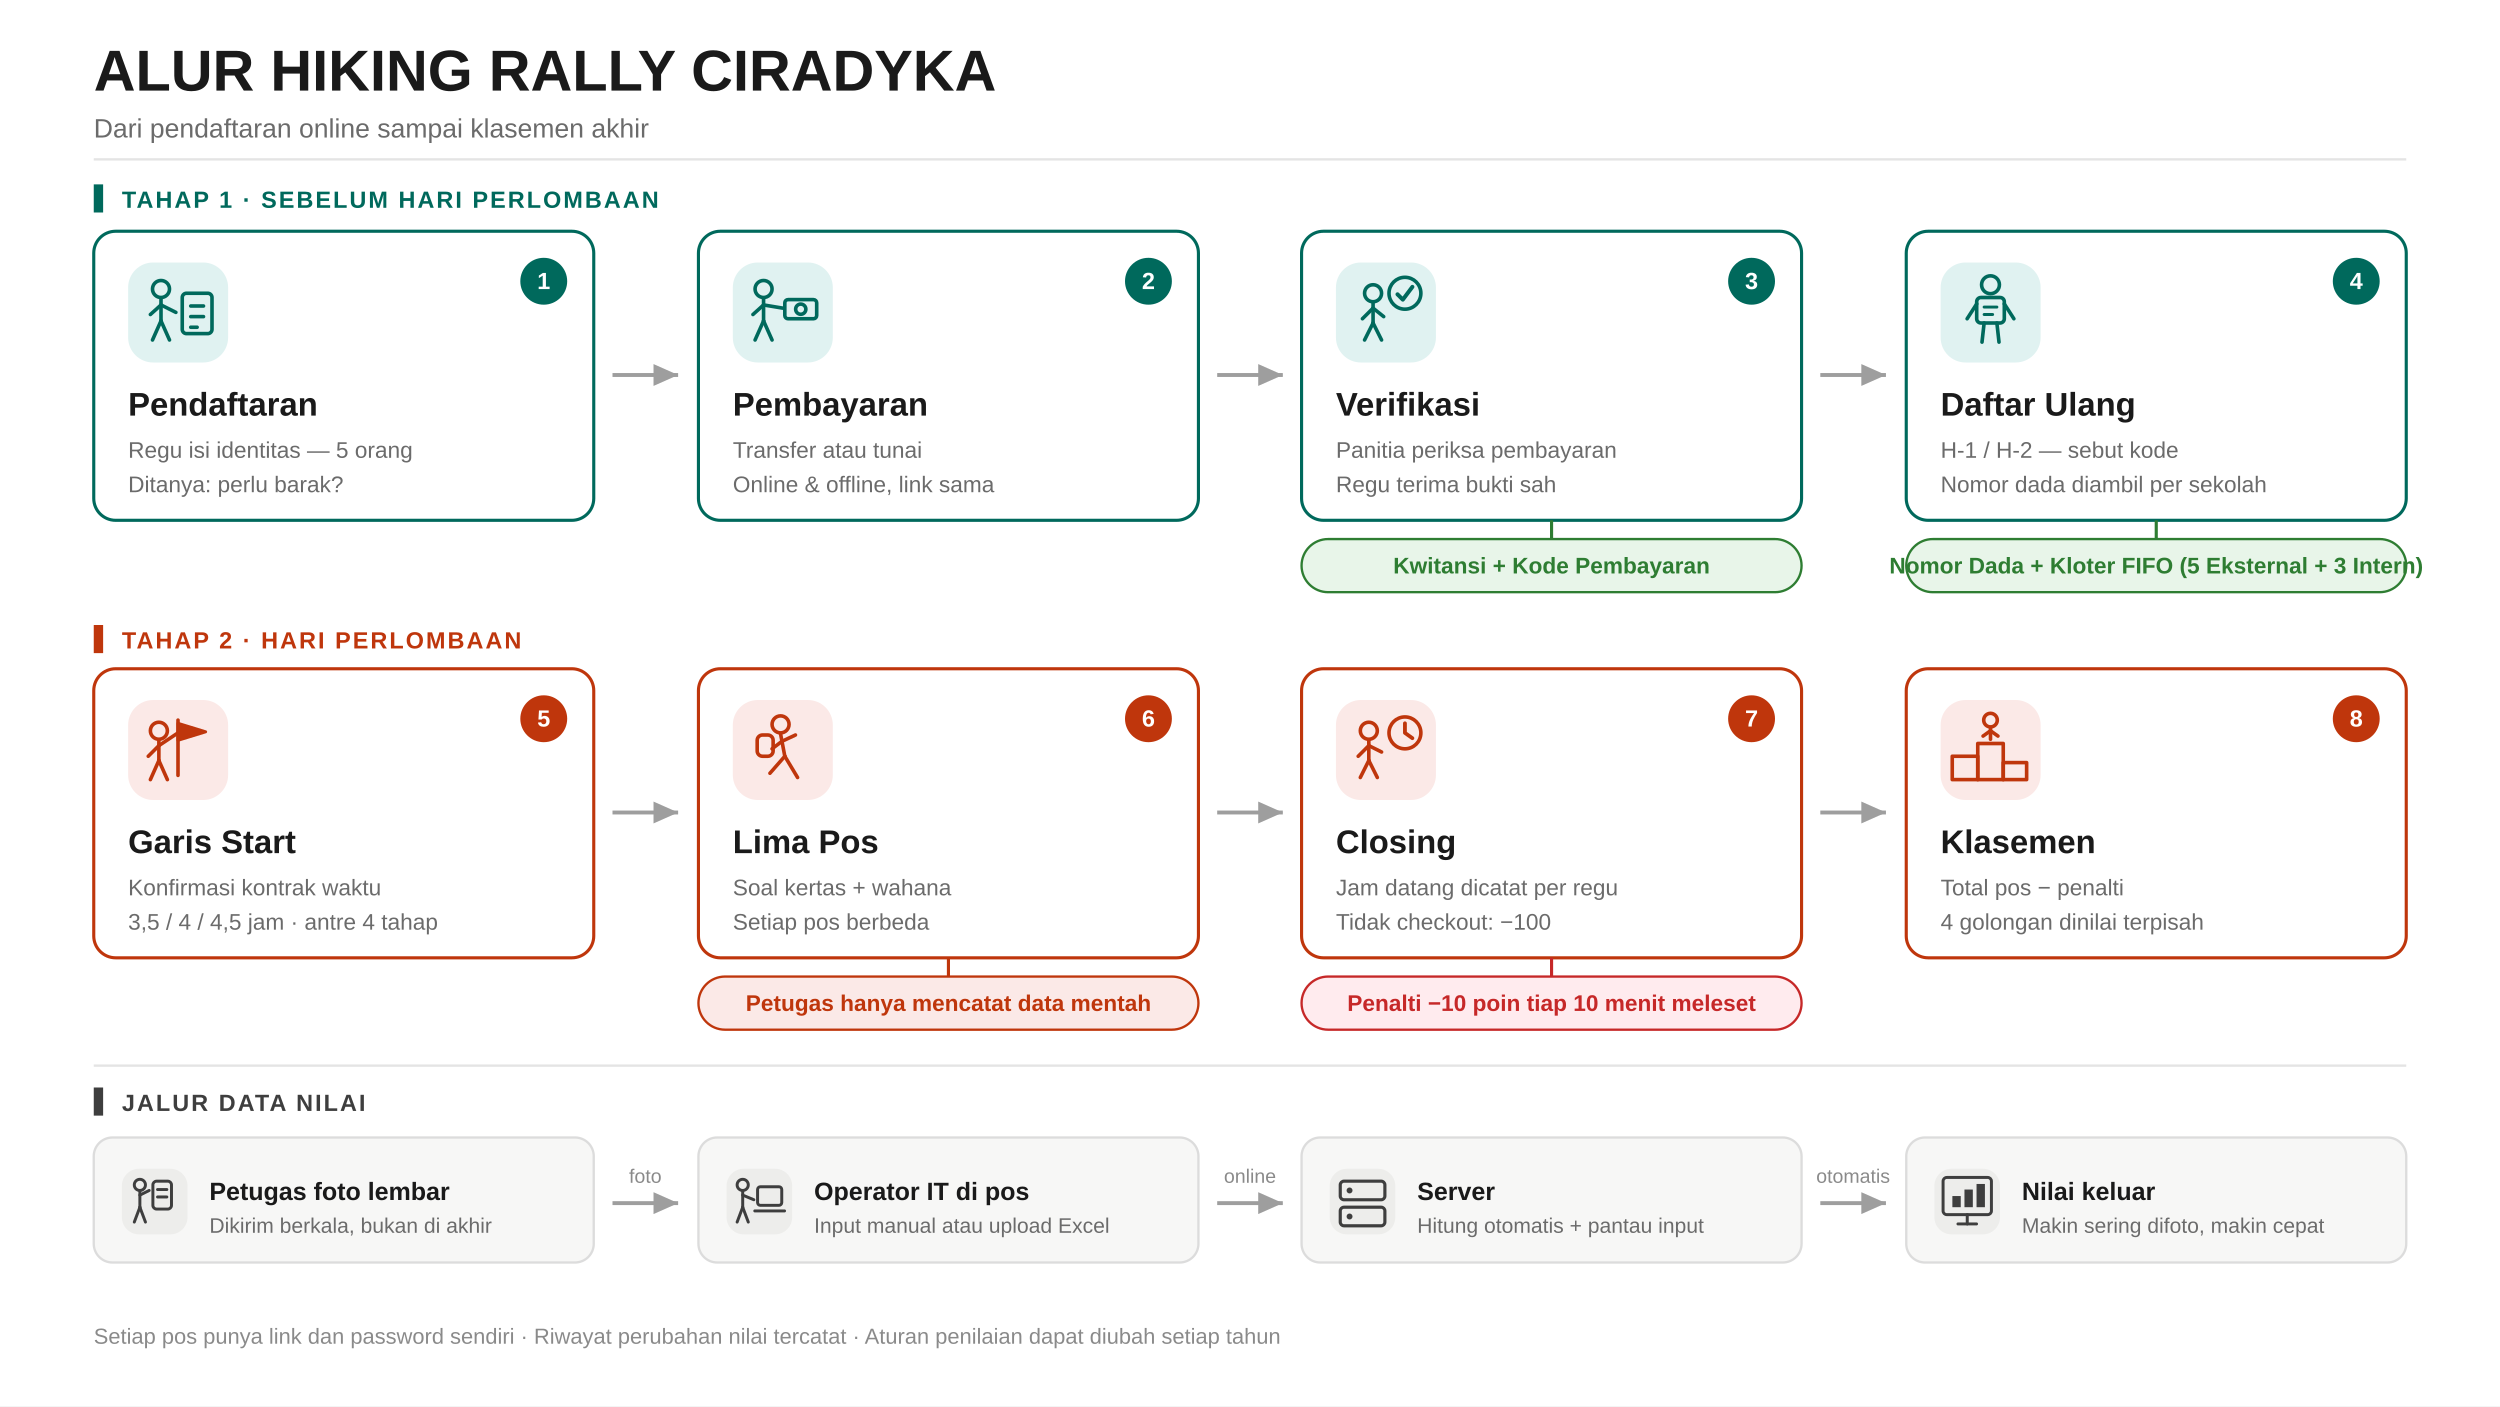
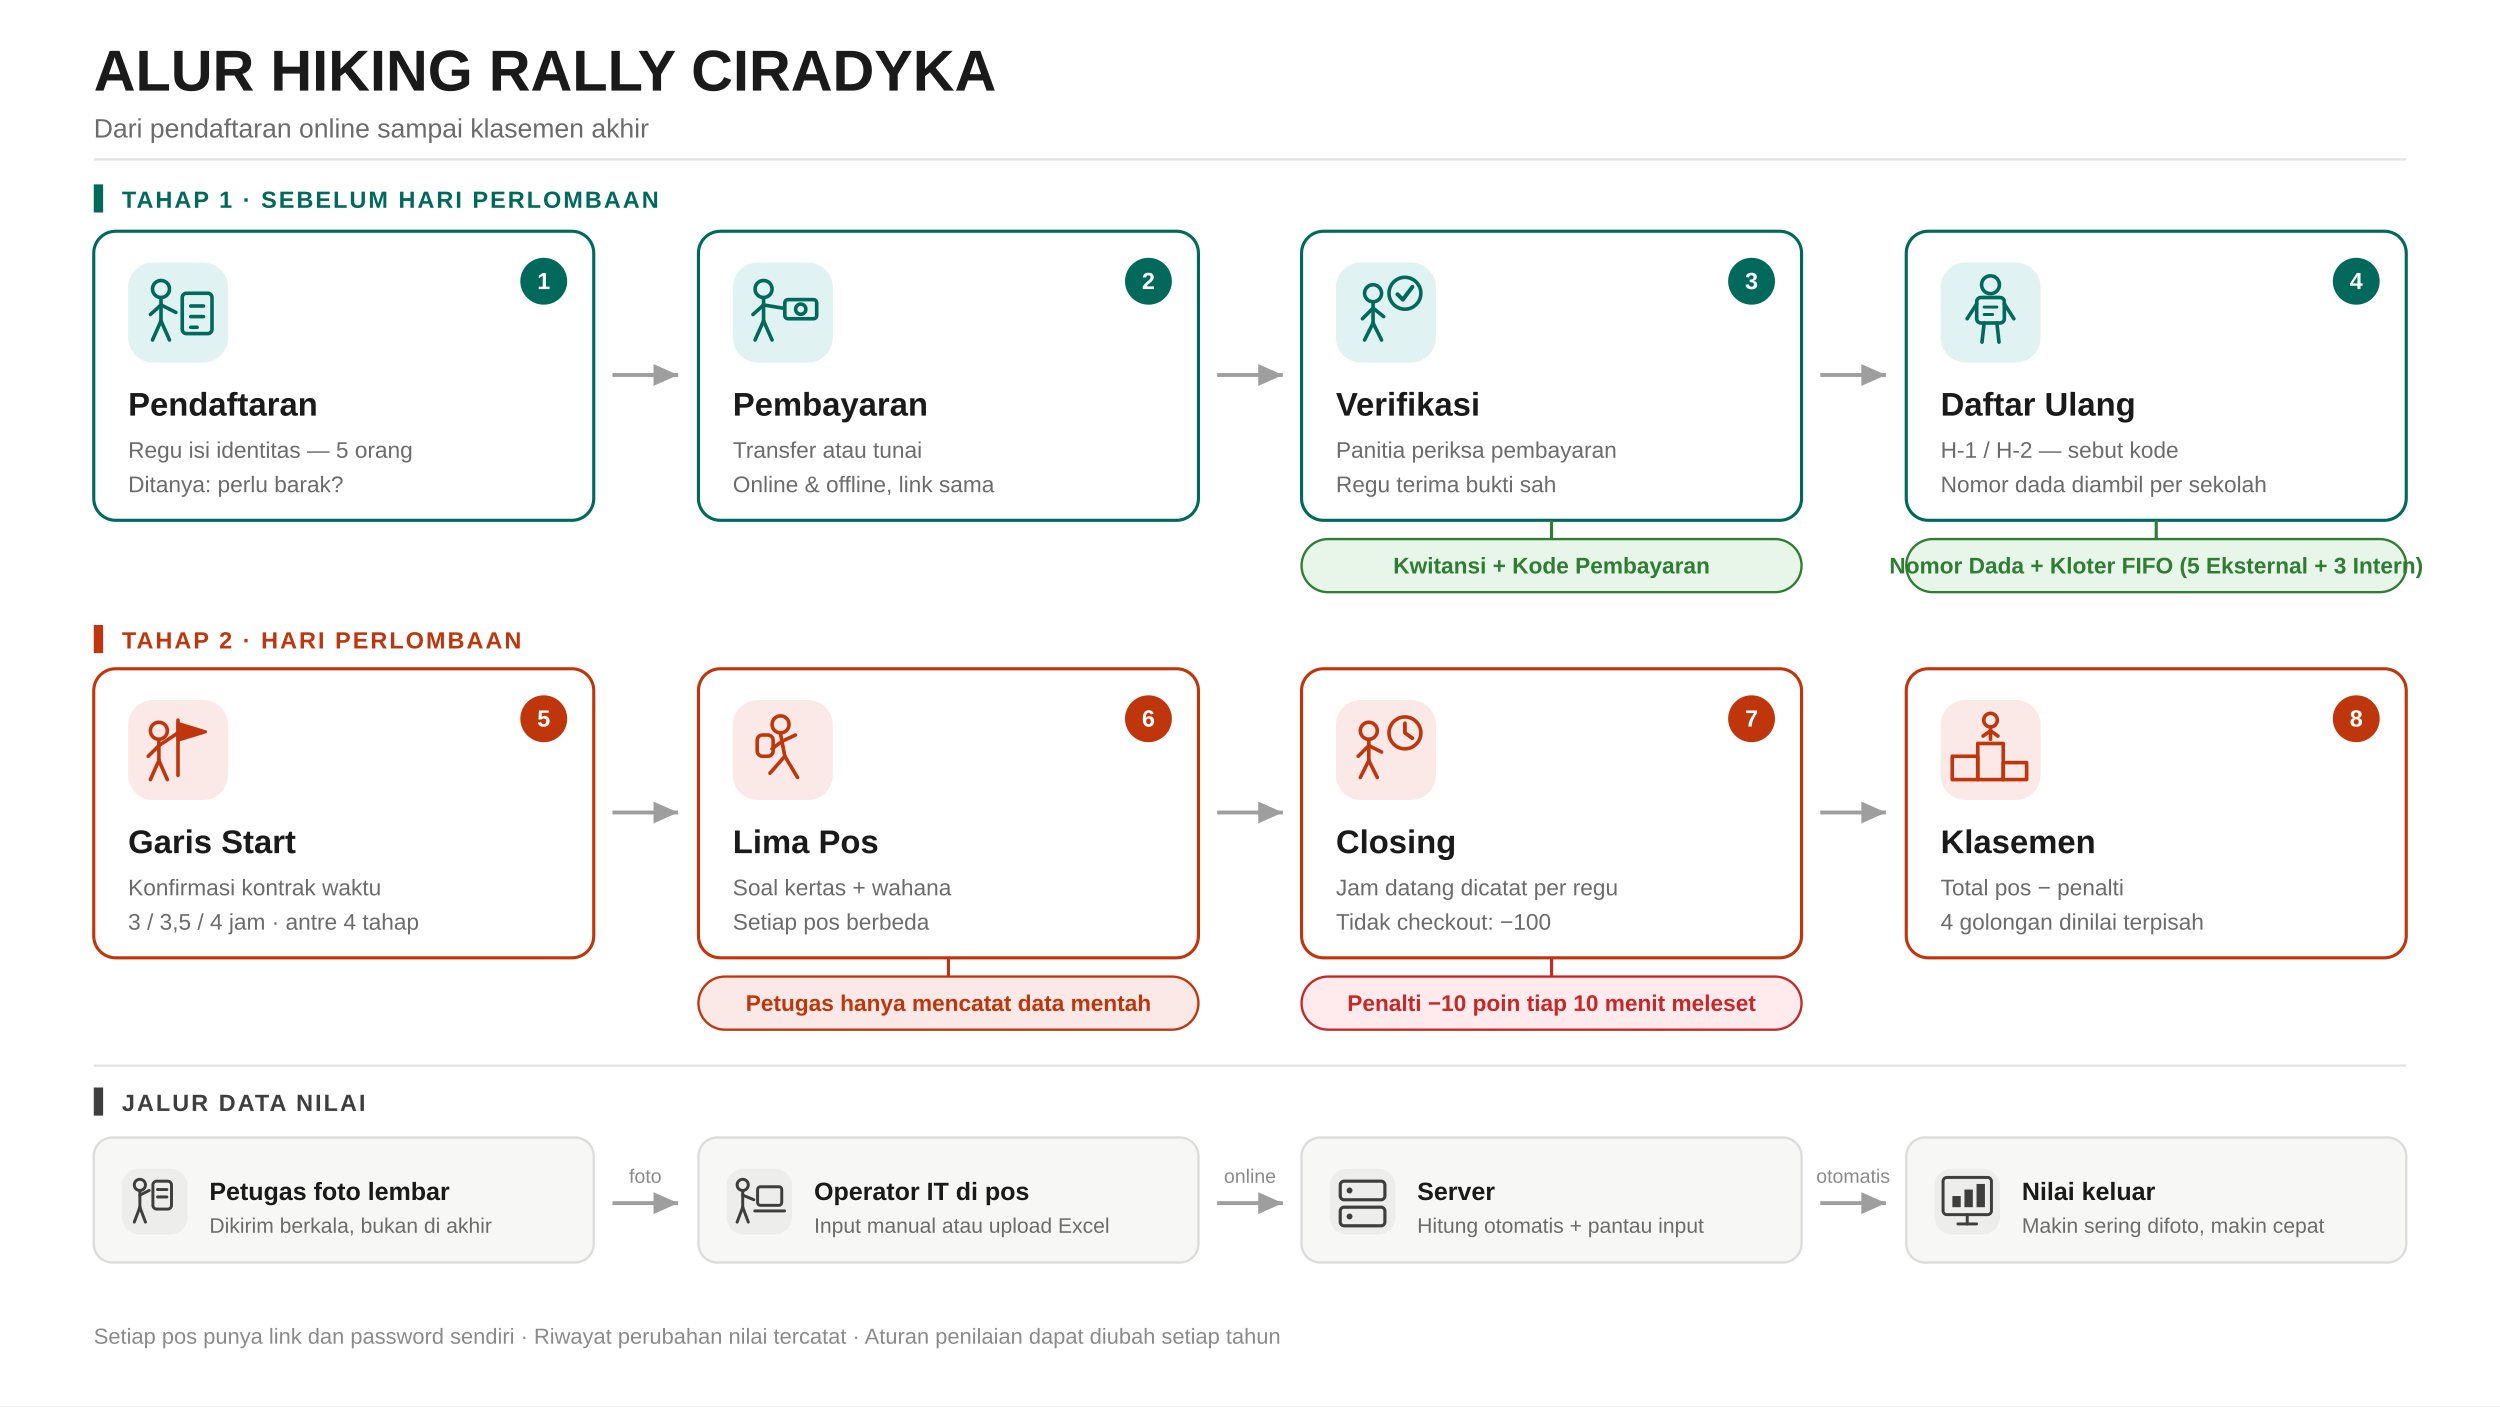
<svg xmlns="http://www.w3.org/2000/svg" viewBox="0 0 1600 900" width="1600" height="900" role="img" aria-label="Alur Hiking Rally Ciradyka dari pendaftaran online sampai klasemen akhir, dalam delapan tahap">
  <defs>
    <marker id="ar" viewBox="0 0 10 10" refX="9" refY="5" markerWidth="7" markerHeight="7" orient="auto-start-reverse">
      <path d="M0,1 L9,5 L0,9 Z" fill="#9E9E9E" />
    </marker>
  </defs>
  <rect width="1600" height="900" fill="#FFFFFF" />
  <g font-family="Segoe UI, Calibri, Arial, sans-serif">
    <text x="60" y="58" font-size="37" font-weight="700" fill="#1A1A1A">ALUR HIKING RALLY CIRADYKA</text>
    <text x="60" y="88" font-size="17" fill="#6B6B6B">Dari pendaftaran online sampai klasemen akhir</text>
    <line x1="60" y1="102" x2="1540" y2="102" stroke="#E4E4E4" stroke-width="1.5" />
    <rect x="60" y="118" width="6" height="18" fill="#00695C" />
    <text x="78" y="133" font-size="15" font-weight="700" fill="#00695C" letter-spacing="1.3">TAHAP 1  ·  SEBELUM HARI PERLOMBAAN</text>
    <g>
      <rect x="60" y="148" width="320" height="185" rx="14" fill="#FFFFFF" stroke="#00695C" stroke-width="2" />
      <rect x="82" y="168" width="64" height="64" rx="16" fill="#E0F2F1" />
      <g transform="translate(84,170) scale(1.36)" stroke="#00695C" fill="none" stroke-width="1.7" stroke-linecap="round" stroke-linejoin="round">
        <circle cx="14" cy="11" r="4" />
        <path d="M14,15.5 V26" />
        <path d="M14,18.5 L9,23" />
        <path d="M14,18.5 L21,22" />
        <path d="M14,26 L10,35" />
        <path d="M14,26 L18,35" />
        <rect x="24" y="13" width="14" height="19" rx="2" />
        <path d="M28,19 H34" />
        <path d="M28,24 H34" />
        <path d="M28,29 H31" />
      </g>
      <circle cx="348" cy="180" r="15" fill="#00695C" />
      <text x="348" y="185" font-size="15" font-weight="700" fill="#FFFFFF" text-anchor="middle">1</text>
      <text x="82" y="266" font-size="21" font-weight="700" fill="#1A1A1A">Pendaftaran</text>
      <text x="82" y="293" font-size="14.5" fill="#6B6B6B">Regu isi identitas — 5 orang</text>
      <text x="82" y="315" font-size="14.5" fill="#6B6B6B">Ditanya: perlu barak?</text>
    </g>
    <g>
      <rect x="447" y="148" width="320" height="185" rx="14" fill="#FFFFFF" stroke="#00695C" stroke-width="2" />
      <rect x="469" y="168" width="64" height="64" rx="16" fill="#E0F2F1" />
      <g transform="translate(471,170) scale(1.36)" stroke="#00695C" fill="none" stroke-width="1.7" stroke-linecap="round" stroke-linejoin="round">
        <circle cx="13" cy="11" r="4" />
        <path d="M13,15.5 V26" />
        <path d="M13,18.5 L8,23" />
        <path d="M13,18.5 L22,20" />
        <path d="M13,26 L9,35" />
        <path d="M13,26 L17,35" />
        <rect x="23" y="16" width="15" height="9" rx="1.5" />
        <circle cx="30.5" cy="20.5" r="2.4" />
      </g>
      <circle cx="735" cy="180" r="15" fill="#00695C" />
      <text x="735" y="185" font-size="15" font-weight="700" fill="#FFFFFF" text-anchor="middle">2</text>
      <text x="469" y="266" font-size="21" font-weight="700" fill="#1A1A1A">Pembayaran</text>
      <text x="469" y="293" font-size="14.5" fill="#6B6B6B">Transfer atau tunai</text>
      <text x="469" y="315" font-size="14.5" fill="#6B6B6B">Online &amp; offline, link sama</text>
    </g>
    <g>
      <rect x="833" y="148" width="320" height="185" rx="14" fill="#FFFFFF" stroke="#00695C" stroke-width="2" />
      <rect x="855" y="168" width="64" height="64" rx="16" fill="#E0F2F1" />
      <g transform="translate(857,170) scale(1.36)" stroke="#00695C" fill="none" stroke-width="1.7" stroke-linecap="round" stroke-linejoin="round">
        <circle cx="16" cy="13" r="4" />
        <path d="M16,17.5 V27" />
        <path d="M16,20 L11,25" />
        <path d="M16,20 L21,24" />
        <path d="M16,27 L12,35" />
        <path d="M16,27 L20,35" />
        <circle cx="31" cy="13" r="7.5" />
        <polyline points="27.5,13.5 30,16 34.5,10" stroke-width="1.9" />
      </g>
      <circle cx="1121" cy="180" r="15" fill="#00695C" />
      <text x="1121" y="185" font-size="15" font-weight="700" fill="#FFFFFF" text-anchor="middle">3</text>
      <text x="855" y="266" font-size="21" font-weight="700" fill="#1A1A1A">Verifikasi</text>
      <text x="855" y="293" font-size="14.5" fill="#6B6B6B">Panitia periksa pembayaran</text>
      <text x="855" y="315" font-size="14.5" fill="#6B6B6B">Regu terima bukti sah</text>
    </g>
    <g>
      <rect x="1220" y="148" width="320" height="185" rx="14" fill="#FFFFFF" stroke="#00695C" stroke-width="2" />
      <rect x="1242" y="168" width="64" height="64" rx="16" fill="#E0F2F1" />
      <g transform="translate(1244,170) scale(1.36)" stroke="#00695C" fill="none" stroke-width="1.7" stroke-linecap="round" stroke-linejoin="round">
        <circle cx="22" cy="9" r="4.2" />
        <rect x="15.5" y="15" width="13" height="12" rx="2" />
        <path d="M15.5,18 L11,25" />
        <path d="M28.5,18 L33,25" />
        <path d="M19,27 L18,36" />
        <path d="M25,27 L26,36" />
        <path d="M19,19.5 H25" stroke-width="1.4" />
        <path d="M19,23 H23" stroke-width="1.4" />
      </g>
      <circle cx="1508" cy="180" r="15" fill="#00695C" />
      <text x="1508" y="185" font-size="15" font-weight="700" fill="#FFFFFF" text-anchor="middle">4</text>
      <text x="1242" y="266" font-size="21" font-weight="700" fill="#1A1A1A">Daftar Ulang</text>
      <text x="1242" y="293" font-size="14.5" fill="#6B6B6B">H-1 / H-2 — sebut kode</text>
      <text x="1242" y="315" font-size="14.5" fill="#6B6B6B">Nomor dada diambil per sekolah</text>
    </g>
    <g stroke="#9E9E9E" stroke-width="2.5" marker-end="url(#ar)">
      <line x1="392" y1="240" x2="434" y2="240" />
      <line x1="779" y1="240" x2="821" y2="240" />
      <line x1="1165" y1="240" x2="1207" y2="240" />
    </g>
    <g>
      <line x1="993" y1="333" x2="993" y2="345" stroke="#2E7D32" stroke-width="2" />
      <rect x="833" y="345" width="320" height="34" rx="17" fill="#E8F5E9" stroke="#2E7D32" stroke-width="1.5" />
      <text x="993" y="367" font-size="14.5" font-weight="600" fill="#2E7D32" text-anchor="middle">Kwitansi + Kode Pembayaran</text>
    </g>
    <g>
      <line x1="1380" y1="333" x2="1380" y2="345" stroke="#2E7D32" stroke-width="2" />
      <rect x="1220" y="345" width="320" height="34" rx="17" fill="#E8F5E9" stroke="#2E7D32" stroke-width="1.5" />
      <text x="1380" y="367" font-size="14.5" font-weight="600" fill="#2E7D32" text-anchor="middle">Nomor Dada + Kloter FIFO (5 Eksternal + 3 Intern)</text>
    </g>
    <rect x="60" y="400" width="6" height="18" fill="#BF360C" />
    <text x="78" y="415" font-size="15" font-weight="700" fill="#BF360C" letter-spacing="1.3">TAHAP 2  ·  HARI PERLOMBAAN</text>
    <g>
      <rect x="60" y="428" width="320" height="185" rx="14" fill="#FFFFFF" stroke="#BF360C" stroke-width="2" />
      <rect x="82" y="448" width="64" height="64" rx="16" fill="#FBE9E7" />
      <g transform="translate(84,450) scale(1.36)" stroke="#BF360C" fill="none" stroke-width="1.7" stroke-linecap="round" stroke-linejoin="round">
        <circle cx="13" cy="13" r="4" />
        <path d="M13,17.5 V27" />
        <path d="M13,20 L8,25" />
        <path d="M13,20 L22,14" />
        <path d="M13,27 L9,36" />
        <path d="M13,27 L17,36" />
        <path d="M22,8 V34" />
        <path d="M22,9.5 L35,13.5 L22,17.5 Z" fill="#BF360C" stroke-width="1.4" />
      </g>
      <circle cx="348" cy="460" r="15" fill="#BF360C" />
      <text x="348" y="465" font-size="15" font-weight="700" fill="#FFFFFF" text-anchor="middle">5</text>
      <text x="82" y="546" font-size="21" font-weight="700" fill="#1A1A1A">Garis Start</text>
      <text x="82" y="573" font-size="14.5" fill="#6B6B6B">Konfirmasi kontrak waktu</text>
-       <text x="82" y="595" font-size="14.5" fill="#6B6B6B">3,5 / 4 / 4,5 jam · antre 4 tahap</text>
+       <text x="82" y="595" font-size="14.5" fill="#6B6B6B">3 / 3,5 / 4 jam · antre 4 tahap</text>
    </g>
    <g>
      <rect x="447" y="428" width="320" height="185" rx="14" fill="#FFFFFF" stroke="#BF360C" stroke-width="2" />
      <rect x="469" y="448" width="64" height="64" rx="16" fill="#FBE9E7" />
      <g transform="translate(471,450) scale(1.36)" stroke="#BF360C" fill="none" stroke-width="1.7" stroke-linecap="round" stroke-linejoin="round">
        <circle cx="21" cy="10" r="4" />
        <rect x="10" y="15" width="7.5" height="10" rx="2.5" />
        <path d="M21,14.5 L23,25" />
        <path d="M21.6,18 L28,15" />
        <path d="M21.6,18 L17,21.5" />
        <path d="M23,25 L29,35" />
        <path d="M23,25 L16,33" />
      </g>
      <circle cx="735" cy="460" r="15" fill="#BF360C" />
      <text x="735" y="465" font-size="15" font-weight="700" fill="#FFFFFF" text-anchor="middle">6</text>
      <text x="469" y="546" font-size="21" font-weight="700" fill="#1A1A1A">Lima Pos</text>
      <text x="469" y="573" font-size="14.5" fill="#6B6B6B">Soal kertas + wahana</text>
      <text x="469" y="595" font-size="14.5" fill="#6B6B6B">Setiap pos berbeda</text>
    </g>
    <g>
      <rect x="833" y="428" width="320" height="185" rx="14" fill="#FFFFFF" stroke="#BF360C" stroke-width="2" />
      <rect x="855" y="448" width="64" height="64" rx="16" fill="#FBE9E7" />
      <g transform="translate(857,450) scale(1.36)" stroke="#BF360C" fill="none" stroke-width="1.7" stroke-linecap="round" stroke-linejoin="round">
        <circle cx="14" cy="13" r="4" />
        <path d="M14,17.5 V27" />
        <path d="M14,20 L9,25" />
        <path d="M14,20 L20,23" />
        <path d="M14,27 L10,35" />
        <path d="M14,27 L18,35" />
        <circle cx="31" cy="14" r="7.5" />
        <polyline points="31,9.5 31,14 34.5,16.5" stroke-width="1.8" />
      </g>
      <circle cx="1121" cy="460" r="15" fill="#BF360C" />
      <text x="1121" y="465" font-size="15" font-weight="700" fill="#FFFFFF" text-anchor="middle">7</text>
      <text x="855" y="546" font-size="21" font-weight="700" fill="#1A1A1A">Closing</text>
      <text x="855" y="573" font-size="14.5" fill="#6B6B6B">Jam datang dicatat per regu</text>
      <text x="855" y="595" font-size="14.5" fill="#6B6B6B">Tidak checkout: −100</text>
    </g>
    <g>
      <rect x="1220" y="428" width="320" height="185" rx="14" fill="#FFFFFF" stroke="#BF360C" stroke-width="2" />
      <rect x="1242" y="448" width="64" height="64" rx="16" fill="#FBE9E7" />
      <g transform="translate(1244,450) scale(1.36)" stroke="#BF360C" fill="none" stroke-width="1.7" stroke-linecap="round" stroke-linejoin="round">
        <circle cx="22" cy="8" r="3.2" />
        <path d="M22,11.5 V17" />
        <path d="M22,13 L18.5,15.5" />
        <path d="M22,13 L25.5,15.5" />
        <rect x="16" y="19" width="12" height="17" />
        <rect x="4" y="25" width="12" height="11" />
        <rect x="28" y="28" width="11" height="8" />
      </g>
      <circle cx="1508" cy="460" r="15" fill="#BF360C" />
      <text x="1508" y="465" font-size="15" font-weight="700" fill="#FFFFFF" text-anchor="middle">8</text>
      <text x="1242" y="546" font-size="21" font-weight="700" fill="#1A1A1A">Klasemen</text>
      <text x="1242" y="573" font-size="14.5" fill="#6B6B6B">Total pos − penalti</text>
      <text x="1242" y="595" font-size="14.5" fill="#6B6B6B">4 golongan dinilai terpisah</text>
    </g>
    <g stroke="#9E9E9E" stroke-width="2.5" marker-end="url(#ar)">
      <line x1="392" y1="520" x2="434" y2="520" />
      <line x1="779" y1="520" x2="821" y2="520" />
      <line x1="1165" y1="520" x2="1207" y2="520" />
    </g>
    <g>
      <line x1="607" y1="613" x2="607" y2="625" stroke="#BF360C" stroke-width="2" />
      <rect x="447" y="625" width="320" height="34" rx="17" fill="#FBE9E7" stroke="#BF360C" stroke-width="1.5" />
      <text x="607" y="647" font-size="14.5" font-weight="600" fill="#BF360C" text-anchor="middle">Petugas hanya mencatat data mentah</text>
    </g>
    <g>
      <line x1="993" y1="613" x2="993" y2="625" stroke="#C62828" stroke-width="2" />
      <rect x="833" y="625" width="320" height="34" rx="17" fill="#FFEBEE" stroke="#C62828" stroke-width="1.5" />
      <text x="993" y="647" font-size="14.5" font-weight="600" fill="#C62828" text-anchor="middle">Penalti −10 poin tiap 10 menit meleset</text>
    </g>
    <line x1="60" y1="682" x2="1540" y2="682" stroke="#E4E4E4" stroke-width="1.5" />
    <rect x="60" y="696" width="6" height="18" fill="#3E3E3E" />
    <text x="78" y="711" font-size="15" font-weight="700" fill="#3E3E3E" letter-spacing="1.3">JALUR DATA NILAI</text>
    <g>
      <rect x="60" y="728" width="320" height="80" rx="12" fill="#F7F7F6" stroke="#DCDCDC" stroke-width="1.5" />
      <rect x="78" y="748" width="42" height="42" rx="11" fill="#EDEDEB" />
      <g transform="translate(80,750) scale(1.19)" stroke="#3E3E3E" fill="none" stroke-width="1.6" stroke-linecap="round" stroke-linejoin="round">
        <circle cx="8" cy="7" r="3" />
        <path d="M8,10 V19" />
        <path d="M8,12.5 L13,10" />
        <path d="M8,19 L5,27" />
        <path d="M8,19 L11,27" />
        <rect x="15" y="5" width="10" height="15" rx="2" />
        <path d="M17.5,9.5 H22.5" />
        <path d="M17.5,13.5 H22.5" />
      </g>
      <text x="134" y="768" font-size="16" font-weight="700" fill="#1A1A1A">Petugas foto lembar</text>
      <text x="134" y="789" font-size="13.5" fill="#6B6B6B">Dikirim berkala, bukan di akhir</text>
    </g>
    <g>
      <rect x="447" y="728" width="320" height="80" rx="12" fill="#F7F7F6" stroke="#DCDCDC" stroke-width="1.5" />
      <rect x="465" y="748" width="42" height="42" rx="11" fill="#EDEDEB" />
      <g transform="translate(467,750) scale(1.19)" stroke="#3E3E3E" fill="none" stroke-width="1.6" stroke-linecap="round" stroke-linejoin="round">
        <circle cx="7" cy="7" r="3" />
        <path d="M7,10 V19" />
        <path d="M7,12.5 L13,15" />
        <path d="M7,19 L4,27" />
        <path d="M7,19 L10,27" />
        <rect x="15" y="8" width="13" height="10" rx="1.5" />
        <path d="M13.5,21 H29.5" />
      </g>
      <text x="521" y="768" font-size="16" font-weight="700" fill="#1A1A1A">Operator IT di pos</text>
      <text x="521" y="789" font-size="13.5" fill="#6B6B6B">Input manual atau upload Excel</text>
    </g>
    <g>
      <rect x="833" y="728" width="320" height="80" rx="12" fill="#F7F7F6" stroke="#DCDCDC" stroke-width="1.5" />
      <rect x="851" y="748" width="42" height="42" rx="11" fill="#EDEDEB" />
      <g transform="translate(853,750) scale(1.19)" stroke="#3E3E3E" fill="none" stroke-width="1.7">
        <rect x="4" y="5" width="24" height="10" rx="2" />
        <rect x="4" y="19" width="24" height="10" rx="2" />
        <circle cx="9" cy="10" r="1.6" fill="#3E3E3E" stroke="none" />
        <circle cx="9" cy="24" r="1.6" fill="#3E3E3E" stroke="none" />
      </g>
      <text x="907" y="768" font-size="16" font-weight="700" fill="#1A1A1A">Server</text>
      <text x="907" y="789" font-size="13.5" fill="#6B6B6B">Hitung otomatis + pantau input</text>
    </g>
    <g>
      <rect x="1220" y="728" width="320" height="80" rx="12" fill="#F7F7F6" stroke="#DCDCDC" stroke-width="1.5" />
      <rect x="1238" y="748" width="42" height="42" rx="11" fill="#EDEDEB" />
      <g transform="translate(1240,750) scale(1.19)" stroke="#3E3E3E" fill="none" stroke-width="1.6" stroke-linecap="round" stroke-linejoin="round">
        <rect x="3" y="3" width="26" height="20" rx="2" />
        <rect x="8" y="13" width="4.5" height="6" fill="#3E3E3E" stroke="none" />
        <rect x="14.5" y="9.5" width="4.5" height="9.5" fill="#3E3E3E" stroke="none" />
        <rect x="21" y="6.5" width="4.5" height="12.5" fill="#3E3E3E" stroke="none" />
        <path d="M16,23 V28" />
        <path d="M11,28 H21" />
      </g>
      <text x="1294" y="768" font-size="16" font-weight="700" fill="#1A1A1A">Nilai keluar</text>
      <text x="1294" y="789" font-size="13.5" fill="#6B6B6B">Makin sering difoto, makin cepat</text>
    </g>
    <g stroke="#9E9E9E" stroke-width="2.5" marker-end="url(#ar)">
      <line x1="392" y1="770" x2="434" y2="770" />
      <line x1="779" y1="770" x2="821" y2="770" />
      <line x1="1165" y1="770" x2="1207" y2="770" />
    </g>
    <g font-size="12.5" fill="#8A8A8A" text-anchor="middle">
      <text x="413" y="757">foto</text>
      <text x="800" y="757">online</text>
      <text x="1186" y="757">otomatis</text>
    </g>
    <text x="60" y="860" font-size="14" fill="#8A8A8A">Setiap pos punya link dan password sendiri  ·  Riwayat perubahan nilai tercatat  ·  Aturan penilaian dapat diubah setiap tahun</text>
  </g>
</svg>
